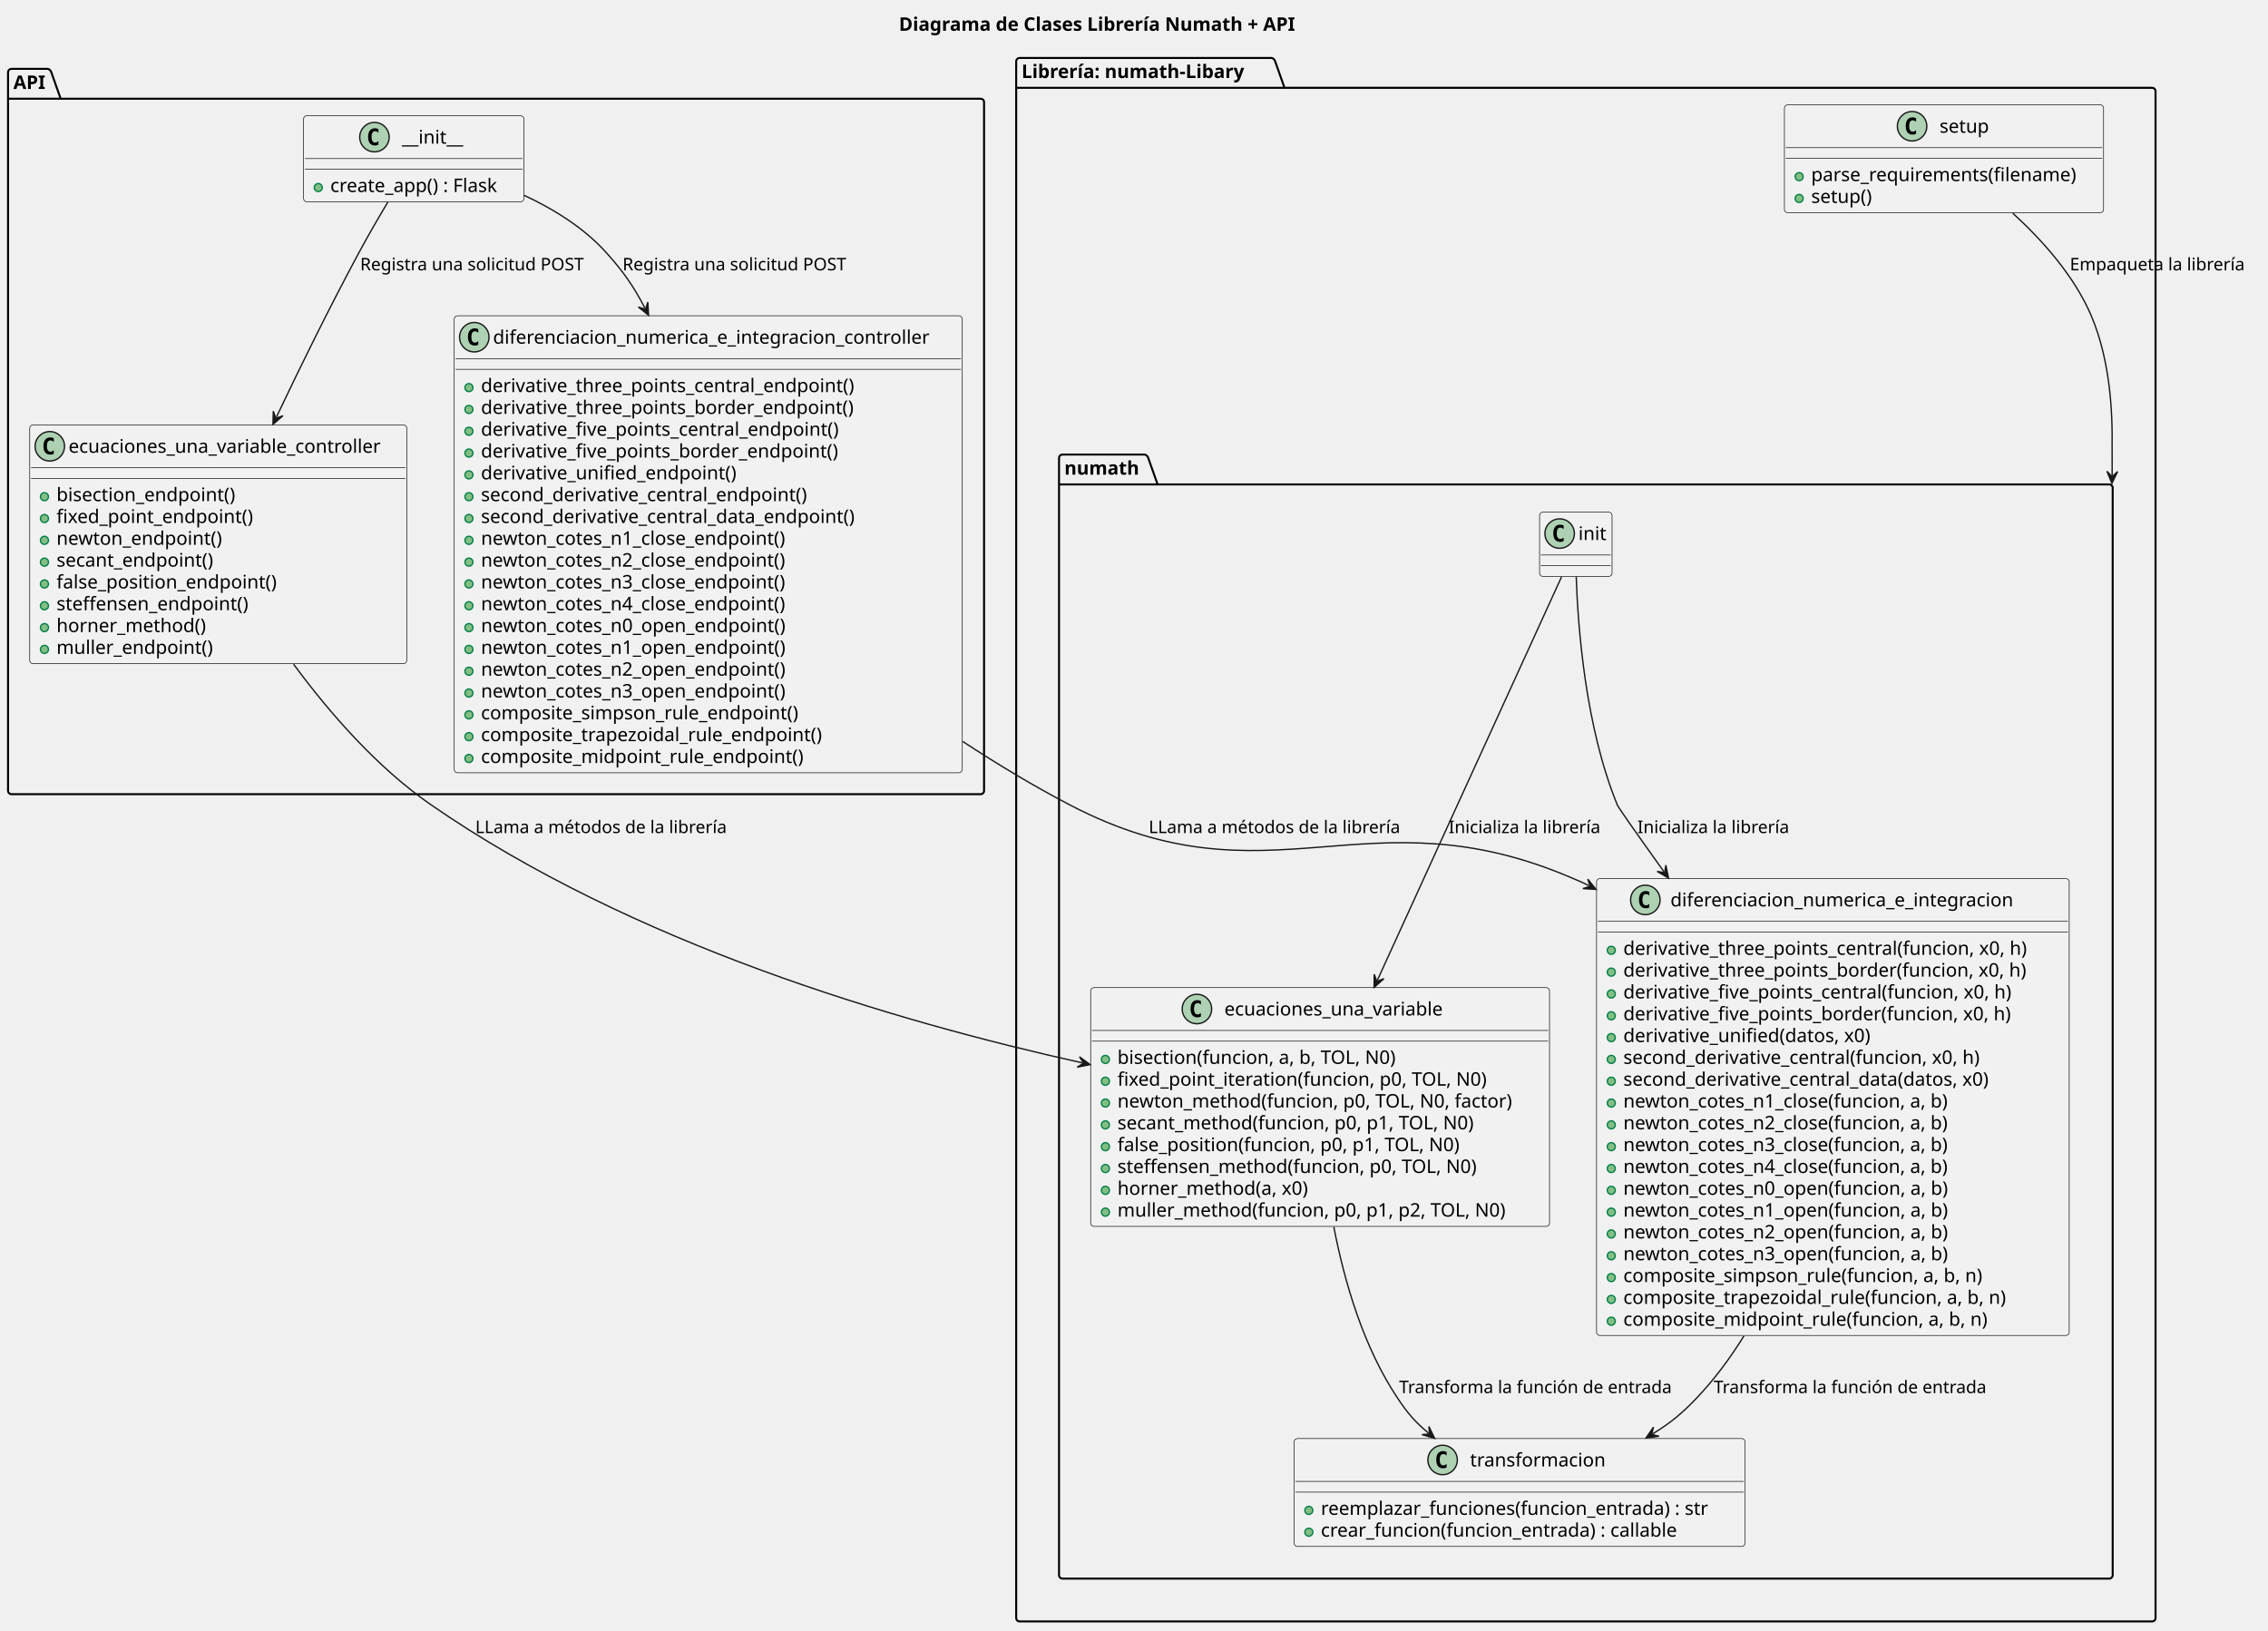
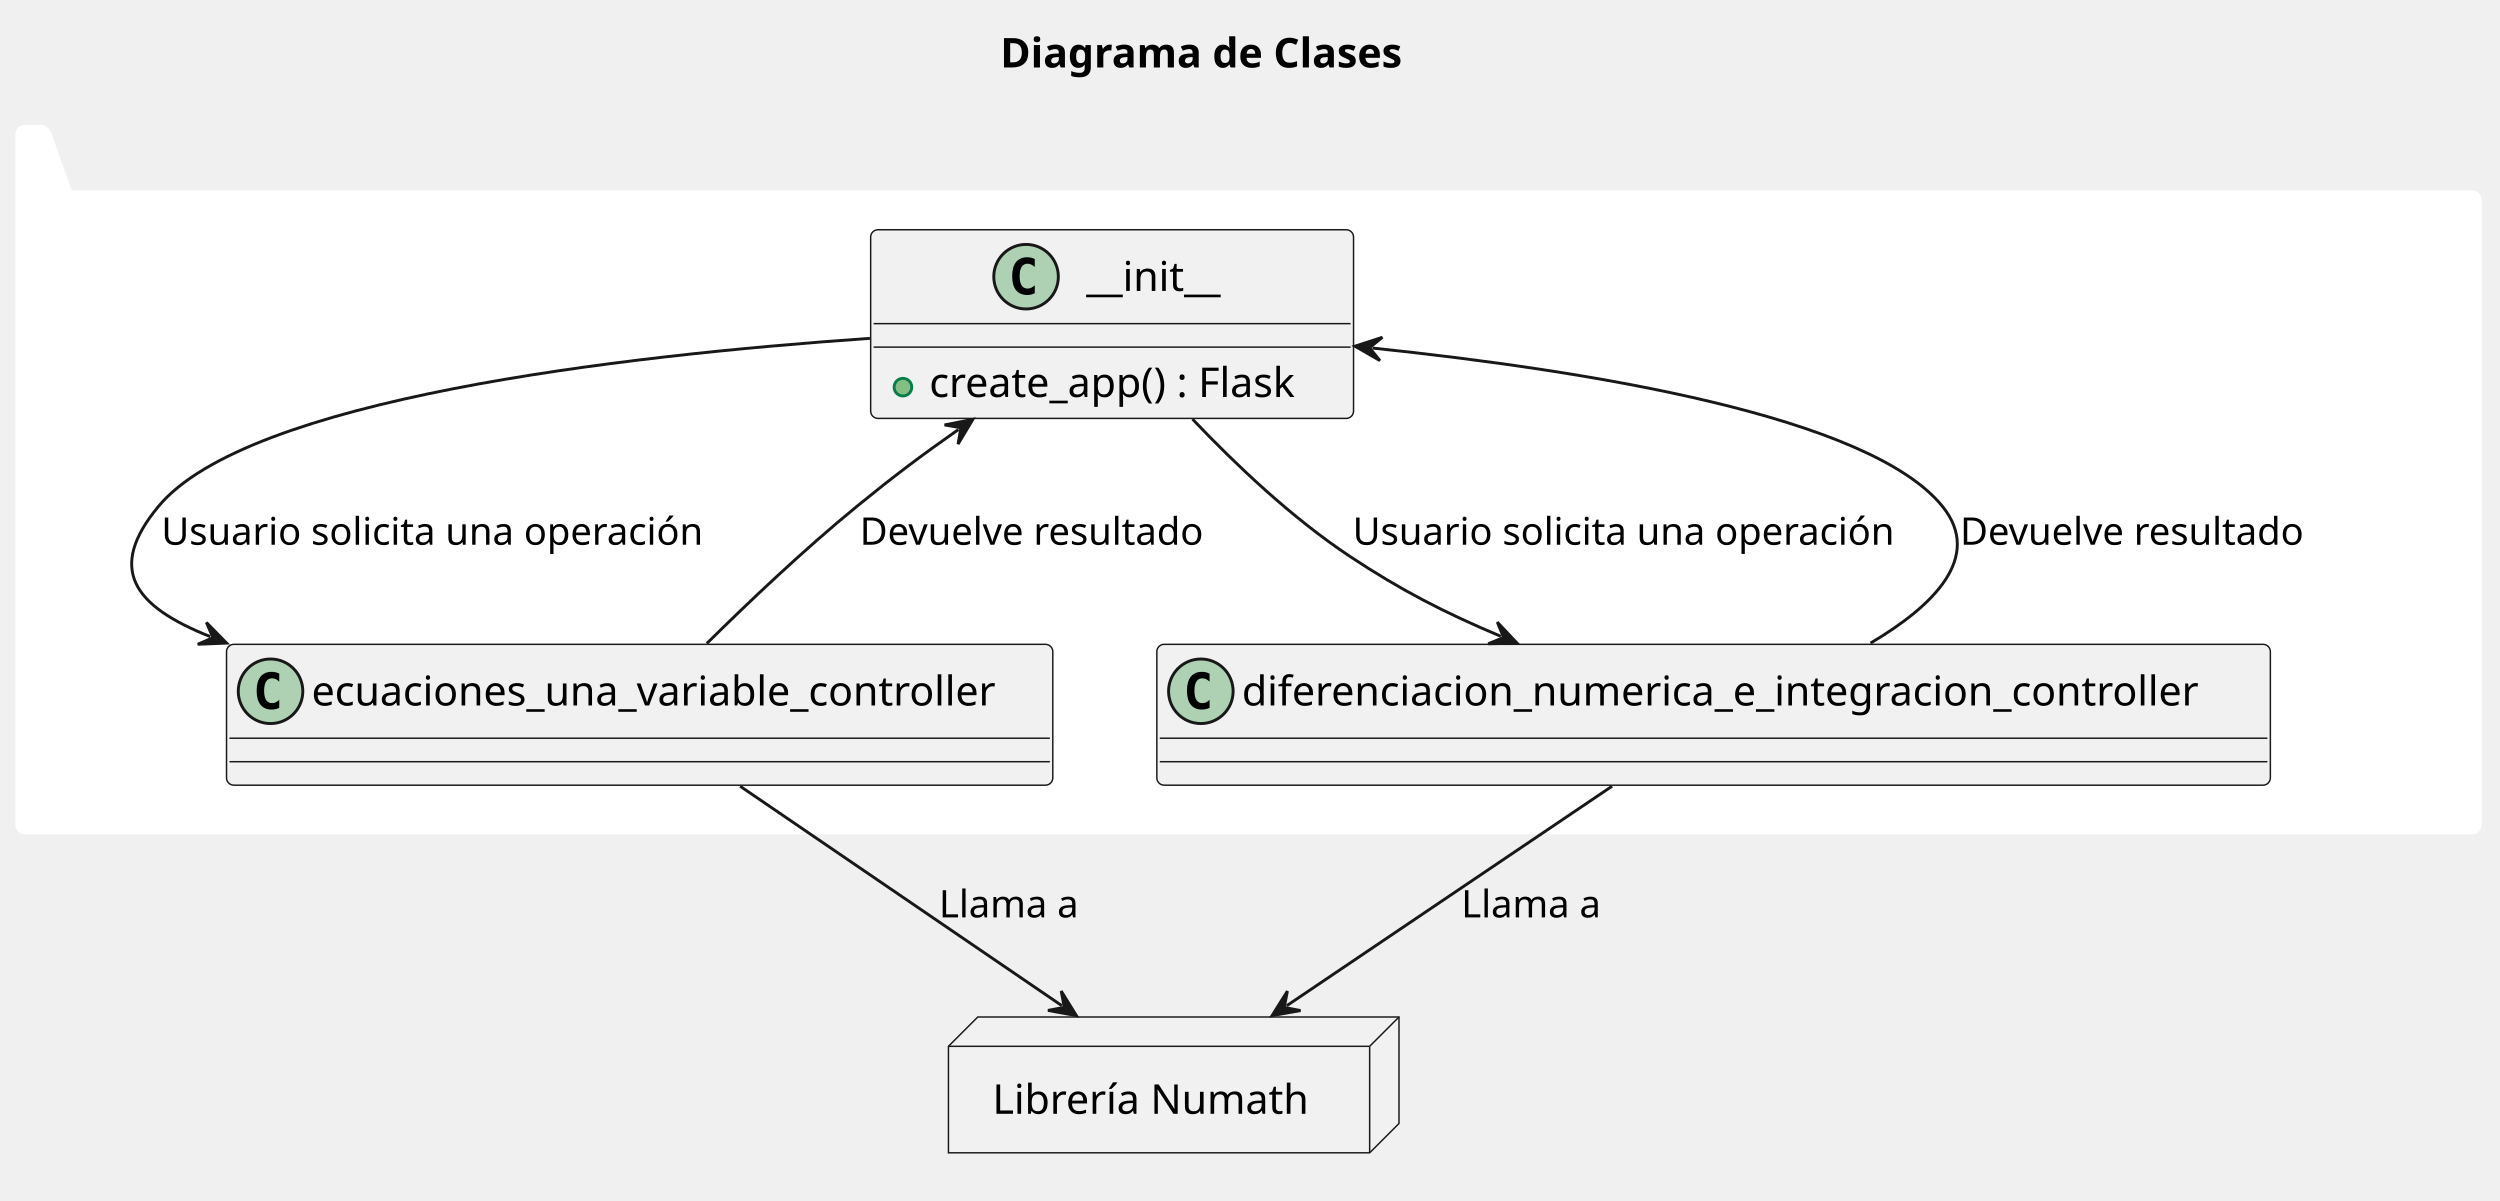
- <svg xmlns="http://www.w3.org/2000/svg" contentStyleType="text/css" data-diagram-type="CLASS" height="1218px" preserveAspectRatio="none" style="width:1694px;height:1218px;background:#FFFFFF;" version="1.1" viewBox="0 0 1694 1218" width="1694px" zoomAndPan="magnify">
+ <svg xmlns="http://www.w3.org/2000/svg" contentStyleType="text/css" data-diagram-type="CLASS" height="409px" preserveAspectRatio="none" style="width:852px;height:409px;background:#FFFFFF;" version="1.1" viewBox="0 0 852 409" width="852px" zoomAndPan="magnify">
  <defs />
  <g>
    <g class="title" data-source-line="1">
-       <text fill="#000000" font-family="sans-serif" font-size="14" font-weight="bold" lengthAdjust="spacing" textLength="337.422" x="671.405" y="22.995">Diagrama de Clases Librería Numath + API</text>
+       <text fill="#000000" font-family="sans-serif" font-size="14" font-weight="bold" lengthAdjust="spacing" textLength="156.222" x="340.889" y="22.995">Diagrama de Clases</text>
    </g>
-     <g class="cluster" data-entity="API" data-source-line="5" data-uid="ent0002" id="cluster_API">
-       <path d="M8.5,51.437 L35.805,51.437 A3.75,3.75 0 0 1 38.305,53.937 L45.305,73.734 L732.5,73.734 A2.5,2.5 0 0 1 735,76.234 L735,590.727 A2.5,2.5 0 0 1 732.5,593.227 L8.5,593.227 A2.5,2.5 0 0 1 6,590.727 L6,53.937 A2.5,2.5 0 0 1 8.5,51.437" fill="none" style="stroke:#000000;stroke-width:1.5;" />
-       <line style="stroke:#000000;stroke-width:1.5;" x1="6" x2="45.305" y1="73.734" y2="73.734" />
-       <text fill="#000000" font-family="sans-serif" font-size="14" font-weight="bold" lengthAdjust="spacing" textLength="26.305" x="10" y="66.432">API</text>
+     <g class="cluster" data-entity=" " data-source-line="6" data-uid="ent0002" id="cluster_ ">
+       <path d="M8.5,43.297 L14.374,43.297 A3.75,3.75 0 0 1 16.874,45.797 L23.874,65.594 L842.5,65.594 A2.5,2.5 0 0 1 845,68.094 L845,281.087 A2.5,2.5 0 0 1 842.5,283.587 L8.5,283.587 A2.5,2.5 0 0 1 6,281.087 L6,45.797 A2.5,2.5 0 0 1 8.5,43.297" fill="#FFFFFF" style="stroke:#FFFFFF;stroke-width:1.5;" />
+       <line style="stroke:#FFFFFF;stroke-width:1.5;" x1="6" x2="23.874" y1="65.594" y2="65.594" />
+       <text fill="#000000" font-family="sans-serif" font-size="14" font-weight="bold" lengthAdjust="spacing" textLength="4.874" x="10" y="58.292"> </text>
    </g>
-     <g class="cluster" data-entity="Librería: numath-Libary" data-source-line="47" data-uid="ent0006" id="cluster_Librería: numath-Libary">
-       <path d="M761.5,43.297 L949.921,43.297 A3.75,3.75 0 0 1 952.421,45.797 L959.421,65.594 L1607.5,65.594 A2.5,2.5 0 0 1 1610,68.094 L1610,1208.667 A2.5,2.5 0 0 1 1607.5,1211.167 L761.5,1211.167 A2.5,2.5 0 0 1 759,1208.667 L759,45.797 A2.5,2.5 0 0 1 761.5,43.297" fill="none" style="stroke:#000000;stroke-width:1.5;" />
-       <line style="stroke:#000000;stroke-width:1.5;" x1="759" x2="959.421" y1="65.594" y2="65.594" />
-       <text fill="#000000" font-family="sans-serif" font-size="14" font-weight="bold" lengthAdjust="spacing" textLength="187.421" x="763" y="58.292">Librería: numath-Libary</text>
-     </g>
-     <g class="cluster" data-entity="numath" data-source-line="48" data-uid="ent0007" id="cluster_numath">
-       <path d="M793.5,339.557 L855.128,339.557 A3.75,3.75 0 0 1 857.628,342.057 L864.628,361.854 L1575.5,361.854 A2.5,2.5 0 0 1 1578,364.354 L1578,1176.667 A2.5,2.5 0 0 1 1575.5,1179.167 L793.5,1179.167 A2.5,2.5 0 0 1 791,1176.667 L791,342.057 A2.5,2.5 0 0 1 793.5,339.557" fill="none" style="stroke:#000000;stroke-width:1.5;" />
-       <line style="stroke:#000000;stroke-width:1.5;" x1="791" x2="864.628" y1="361.854" y2="361.854" />
-       <text fill="#000000" font-family="sans-serif" font-size="14" font-weight="bold" lengthAdjust="spacing" textLength="60.628" x="795" y="354.552">numath</text>
-     </g>
-     <g class="entity" data-entity="__init__" data-source-line="6" data-uid="ent0003" id="entity___init__">
-       <rect fill="#F1F1F1" height="64.297" rx="2.5" ry="2.5" style="stroke:#181818;stroke-width:0.5;" width="164.565" x="226.72" y="86.437" />
-       <ellipse cx="279.681" cy="102.437" fill="#ADD1B2" rx="11" ry="11" style="stroke:#181818;stroke-width:1;" />
-       <path d="M282.65,108.078 Q282.072,108.374 281.431,108.515 Q280.791,108.671 280.088,108.671 Q277.588,108.671 276.26,107.031 Q274.947,105.374 274.947,102.249 Q274.947,99.124 276.26,97.468 Q277.588,95.812 280.088,95.812 Q280.791,95.812 281.431,95.968 Q282.088,96.124 282.65,96.421 L282.65,99.14 Q282.025,98.562 281.431,98.296 Q280.838,98.015 280.213,98.015 Q278.869,98.015 278.181,99.093 Q277.494,100.156 277.494,102.249 Q277.494,104.343 278.181,105.421 Q278.869,106.484 280.213,106.484 Q280.838,106.484 281.431,106.218 Q282.025,105.937 282.65,105.359 L282.65,108.078 Z " fill="#000000" />
-       <text fill="#000000" font-family="sans-serif" font-size="14" lengthAdjust="spacing" textLength="50.142" x="300.181" y="107.284">__init__</text>
-       <line style="stroke:#181818;stroke-width:0.5;" x1="227.72" x2="390.284" y1="118.437" y2="118.437" />
-       <line style="stroke:#181818;stroke-width:0.5;" x1="227.72" x2="390.284" y1="126.437" y2="126.437" />
-       <ellipse cx="237.72" cy="140.085" fill="#84BE84" rx="3" ry="3" style="stroke:#038048;stroke-width:1;" />
-       <text fill="#000000" font-family="sans-serif" font-size="14" lengthAdjust="spacing" textLength="138.565" x="246.72" y="143.432">create_app() : Flask</text>
+     <g class="entity" data-entity="__init__" data-source-line="7" data-uid="ent0003" id="entity___init__">
+       <rect fill="#F1F1F1" height="64.297" rx="2.5" ry="2.5" style="stroke:#181818;stroke-width:0.5;" width="164.565" x="296.72" y="78.297" />
+       <ellipse cx="349.681" cy="94.297" fill="#ADD1B2" rx="11" ry="11" style="stroke:#181818;stroke-width:1;" />
+       <path d="M352.65,99.938 Q352.072,100.234 351.431,100.375 Q350.791,100.531 350.088,100.531 Q347.588,100.531 346.26,98.891 Q344.947,97.234 344.947,94.109 Q344.947,90.984 346.26,89.328 Q347.588,87.672 350.088,87.672 Q350.791,87.672 351.431,87.828 Q352.088,87.984 352.65,88.281 L352.65,91 Q352.025,90.422 351.431,90.156 Q350.838,89.875 350.213,89.875 Q348.869,89.875 348.181,90.953 Q347.494,92.016 347.494,94.109 Q347.494,96.203 348.181,97.281 Q348.869,98.344 350.213,98.344 Q350.838,98.344 351.431,98.078 Q352.025,97.797 352.65,97.219 L352.65,99.938 Z " fill="#000000" />
+       <text fill="#000000" font-family="sans-serif" font-size="14" lengthAdjust="spacing" textLength="50.142" x="370.181" y="99.144">__init__</text>
+       <line style="stroke:#181818;stroke-width:0.5;" x1="297.72" x2="460.284" y1="110.297" y2="110.297" />
+       <line style="stroke:#181818;stroke-width:0.5;" x1="297.72" x2="460.284" y1="118.297" y2="118.297" />
+       <ellipse cx="307.72" cy="131.945" fill="#84BE84" rx="3" ry="3" style="stroke:#038048;stroke-width:1;" />
+       <text fill="#000000" font-family="sans-serif" font-size="14" lengthAdjust="spacing" textLength="138.565" x="316.72" y="135.292">create_app() : Flask</text>
    </g>
    <g class="entity" data-entity="ecuaciones_una_variable_controller" data-source-line="11" data-uid="ent0004" id="entity_ecuaciones_una_variable_controller">
-       <rect fill="#F1F1F1" height="178.375" rx="2.5" ry="2.5" style="stroke:#181818;stroke-width:0.5;" width="281.594" x="22.2" y="317.367" />
-       <ellipse cx="37.2" cy="333.367" fill="#ADD1B2" rx="11" ry="11" style="stroke:#181818;stroke-width:1;" />
-       <path d="M40.169,339.007 Q39.591,339.304 38.95,339.445 Q38.309,339.601 37.606,339.601 Q35.106,339.601 33.778,337.961 Q32.466,336.304 32.466,333.179 Q32.466,330.054 33.778,328.398 Q35.106,326.742 37.606,326.742 Q38.309,326.742 38.95,326.898 Q39.606,327.054 40.169,327.351 L40.169,330.07 Q39.544,329.492 38.95,329.226 Q38.356,328.945 37.731,328.945 Q36.388,328.945 35.7,330.023 Q35.013,331.086 35.013,333.179 Q35.013,335.273 35.7,336.351 Q36.388,337.414 37.731,337.414 Q38.356,337.414 38.95,337.148 Q39.544,336.867 40.169,336.289 L40.169,339.007 Z " fill="#000000" />
-       <text fill="#000000" font-family="sans-serif" font-size="14" lengthAdjust="spacing" textLength="249.594" x="51.2" y="338.214">ecuaciones_una_variable_controller</text>
-       <line style="stroke:#181818;stroke-width:0.5;" x1="23.2" x2="302.794" y1="349.367" y2="349.367" />
-       <line style="stroke:#181818;stroke-width:0.5;" x1="23.2" x2="302.794" y1="357.367" y2="357.367" />
-       <ellipse cx="33.2" cy="371.015" fill="#84BE84" rx="3" ry="3" style="stroke:#038048;stroke-width:1;" />
-       <text fill="#000000" font-family="sans-serif" font-size="14" lengthAdjust="spacing" textLength="143.199" x="42.2" y="374.362">bisection_endpoint()</text>
-       <ellipse cx="33.2" cy="387.312" fill="#84BE84" rx="3" ry="3" style="stroke:#038048;stroke-width:1;" />
-       <text fill="#000000" font-family="sans-serif" font-size="14" lengthAdjust="spacing" textLength="157.309" x="42.2" y="390.659">fixed_point_endpoint()</text>
-       <ellipse cx="33.2" cy="403.609" fill="#84BE84" rx="3" ry="3" style="stroke:#038048;stroke-width:1;" />
-       <text fill="#000000" font-family="sans-serif" font-size="14" lengthAdjust="spacing" textLength="131.865" x="42.2" y="406.956">newton_endpoint()</text>
-       <ellipse cx="33.2" cy="419.906" fill="#84BE84" rx="3" ry="3" style="stroke:#038048;stroke-width:1;" />
-       <text fill="#000000" font-family="sans-serif" font-size="14" lengthAdjust="spacing" textLength="126.547" x="42.2" y="423.253">secant_endpoint()</text>
-       <ellipse cx="33.2" cy="436.203" fill="#84BE84" rx="3" ry="3" style="stroke:#038048;stroke-width:1;" />
-       <text fill="#000000" font-family="sans-serif" font-size="14" lengthAdjust="spacing" textLength="175.759" x="42.2" y="439.55">false_position_endpoint()</text>
-       <ellipse cx="33.2" cy="452.5" fill="#84BE84" rx="3" ry="3" style="stroke:#038048;stroke-width:1;" />
-       <text fill="#000000" font-family="sans-serif" font-size="14" lengthAdjust="spacing" textLength="153.522" x="42.2" y="455.846">steffensen_endpoint()</text>
-       <ellipse cx="33.2" cy="468.797" fill="#84BE84" rx="3" ry="3" style="stroke:#038048;stroke-width:1;" />
-       <text fill="#000000" font-family="sans-serif" font-size="14" lengthAdjust="spacing" textLength="118.426" x="42.2" y="472.143">horner_method()</text>
-       <ellipse cx="33.2" cy="485.093" fill="#84BE84" rx="3" ry="3" style="stroke:#038048;stroke-width:1;" />
-       <text fill="#000000" font-family="sans-serif" font-size="14" lengthAdjust="spacing" textLength="124.66" x="42.2" y="488.44">muller_endpoint()</text>
+       <rect fill="#F1F1F1" height="48" rx="2.5" ry="2.5" style="stroke:#181818;stroke-width:0.5;" width="281.594" x="77.2" y="219.587" />
+       <ellipse cx="92.2" cy="235.587" fill="#ADD1B2" rx="11" ry="11" style="stroke:#181818;stroke-width:1;" />
+       <path d="M95.169,241.227 Q94.591,241.524 93.95,241.665 Q93.309,241.821 92.606,241.821 Q90.106,241.821 88.778,240.181 Q87.466,238.524 87.466,235.399 Q87.466,232.274 88.778,230.618 Q90.106,228.962 92.606,228.962 Q93.309,228.962 93.95,229.118 Q94.606,229.274 95.169,229.571 L95.169,232.29 Q94.544,231.712 93.95,231.446 Q93.356,231.165 92.731,231.165 Q91.388,231.165 90.7,232.243 Q90.013,233.306 90.013,235.399 Q90.013,237.493 90.7,238.571 Q91.388,239.634 92.731,239.634 Q93.356,239.634 93.95,239.368 Q94.544,239.087 95.169,238.509 L95.169,241.227 Z " fill="#000000" />
+       <text fill="#000000" font-family="sans-serif" font-size="14" lengthAdjust="spacing" textLength="249.594" x="106.2" y="240.434">ecuaciones_una_variable_controller</text>
+       <line style="stroke:#181818;stroke-width:0.5;" x1="78.2" x2="357.794" y1="251.587" y2="251.587" />
+       <line style="stroke:#181818;stroke-width:0.5;" x1="78.2" x2="357.794" y1="259.587" y2="259.587" />
    </g>
-     <g class="entity" data-entity="diferenciacion_numerica_e_integracion_controller" data-source-line="23" data-uid="ent0005" id="entity_diferenciacion_numerica_e_integracion_controller">
-       <rect fill="#F1F1F1" height="341.344" rx="2.5" ry="2.5" style="stroke:#181818;stroke-width:0.5;" width="379.491" x="339.25" y="235.887" />
-       <ellipse cx="354.25" cy="251.887" fill="#ADD1B2" rx="11" ry="11" style="stroke:#181818;stroke-width:1;" />
-       <path d="M357.219,257.527 Q356.641,257.824 356,257.965 Q355.359,258.121 354.656,258.121 Q352.156,258.121 350.828,256.481 Q349.516,254.824 349.516,251.699 Q349.516,248.574 350.828,246.918 Q352.156,245.262 354.656,245.262 Q355.359,245.262 356,245.418 Q356.656,245.574 357.219,245.871 L357.219,248.59 Q356.594,248.012 356,247.746 Q355.406,247.465 354.781,247.465 Q353.438,247.465 352.75,248.543 Q352.062,249.606 352.062,251.699 Q352.062,253.793 352.75,254.871 Q353.438,255.934 354.781,255.934 Q355.406,255.934 356,255.668 Q356.594,255.387 357.219,254.809 L357.219,257.527 Z " fill="#000000" />
-       <text fill="#000000" font-family="sans-serif" font-size="14" lengthAdjust="spacing" textLength="347.491" x="368.25" y="256.734">diferenciacion_numerica_e_integracion_controller</text>
-       <line style="stroke:#181818;stroke-width:0.5;" x1="340.25" x2="717.741" y1="267.887" y2="267.887" />
-       <line style="stroke:#181818;stroke-width:0.5;" x1="340.25" x2="717.741" y1="275.887" y2="275.887" />
-       <ellipse cx="350.25" cy="289.535" fill="#84BE84" rx="3" ry="3" style="stroke:#038048;stroke-width:1;" />
-       <text fill="#000000" font-family="sans-serif" font-size="14" lengthAdjust="spacing" textLength="300.528" x="359.25" y="292.882">derivative_three_points_central_endpoint()</text>
-       <ellipse cx="350.25" cy="305.832" fill="#84BE84" rx="3" ry="3" style="stroke:#038048;stroke-width:1;" />
-       <text fill="#000000" font-family="sans-serif" font-size="14" lengthAdjust="spacing" textLength="298.095" x="359.25" y="309.179">derivative_three_points_border_endpoint()</text>
-       <ellipse cx="350.25" cy="322.129" fill="#84BE84" rx="3" ry="3" style="stroke:#038048;stroke-width:1;" />
-       <text fill="#000000" font-family="sans-serif" font-size="14" lengthAdjust="spacing" textLength="288.9" x="359.25" y="325.476">derivative_five_points_central_endpoint()</text>
-       <ellipse cx="350.25" cy="338.426" fill="#84BE84" rx="3" ry="3" style="stroke:#038048;stroke-width:1;" />
-       <text fill="#000000" font-family="sans-serif" font-size="14" lengthAdjust="spacing" textLength="286.467" x="359.25" y="341.773">derivative_five_points_border_endpoint()</text>
-       <ellipse cx="350.25" cy="354.723" fill="#84BE84" rx="3" ry="3" style="stroke:#038048;stroke-width:1;" />
-       <text fill="#000000" font-family="sans-serif" font-size="14" lengthAdjust="spacing" textLength="205.242" x="359.25" y="358.07">derivative_unified_endpoint()</text>
-       <ellipse cx="350.25" cy="371.02" fill="#84BE84" rx="3" ry="3" style="stroke:#038048;stroke-width:1;" />
-       <text fill="#000000" font-family="sans-serif" font-size="14" lengthAdjust="spacing" textLength="263.115" x="359.25" y="374.366">second_derivative_central_endpoint()</text>
-       <ellipse cx="350.25" cy="387.317" fill="#84BE84" rx="3" ry="3" style="stroke:#038048;stroke-width:1;" />
-       <text fill="#000000" font-family="sans-serif" font-size="14" lengthAdjust="spacing" textLength="301.649" x="359.25" y="390.663">second_derivative_central_data_endpoint()</text>
-       <ellipse cx="350.25" cy="403.613" fill="#84BE84" rx="3" ry="3" style="stroke:#038048;stroke-width:1;" />
-       <text fill="#000000" font-family="sans-serif" font-size="14" lengthAdjust="spacing" textLength="244.364" x="359.25" y="406.96">newton_cotes_n1_close_endpoint()</text>
-       <ellipse cx="350.25" cy="419.91" fill="#84BE84" rx="3" ry="3" style="stroke:#038048;stroke-width:1;" />
-       <text fill="#000000" font-family="sans-serif" font-size="14" lengthAdjust="spacing" textLength="244.364" x="359.25" y="423.257">newton_cotes_n2_close_endpoint()</text>
-       <ellipse cx="350.25" cy="436.207" fill="#84BE84" rx="3" ry="3" style="stroke:#038048;stroke-width:1;" />
-       <text fill="#000000" font-family="sans-serif" font-size="14" lengthAdjust="spacing" textLength="244.364" x="359.25" y="439.554">newton_cotes_n3_close_endpoint()</text>
-       <ellipse cx="350.25" cy="452.504" fill="#84BE84" rx="3" ry="3" style="stroke:#038048;stroke-width:1;" />
-       <text fill="#000000" font-family="sans-serif" font-size="14" lengthAdjust="spacing" textLength="244.364" x="359.25" y="455.851">newton_cotes_n4_close_endpoint()</text>
-       <ellipse cx="350.25" cy="468.801" fill="#84BE84" rx="3" ry="3" style="stroke:#038048;stroke-width:1;" />
-       <text fill="#000000" font-family="sans-serif" font-size="14" lengthAdjust="spacing" textLength="243.243" x="359.25" y="472.148">newton_cotes_n0_open_endpoint()</text>
-       <ellipse cx="350.25" cy="485.098" fill="#84BE84" rx="3" ry="3" style="stroke:#038048;stroke-width:1;" />
-       <text fill="#000000" font-family="sans-serif" font-size="14" lengthAdjust="spacing" textLength="243.243" x="359.25" y="488.445">newton_cotes_n1_open_endpoint()</text>
-       <ellipse cx="350.25" cy="501.395" fill="#84BE84" rx="3" ry="3" style="stroke:#038048;stroke-width:1;" />
-       <text fill="#000000" font-family="sans-serif" font-size="14" lengthAdjust="spacing" textLength="243.243" x="359.25" y="504.741">newton_cotes_n2_open_endpoint()</text>
-       <ellipse cx="350.25" cy="517.692" fill="#84BE84" rx="3" ry="3" style="stroke:#038048;stroke-width:1;" />
-       <text fill="#000000" font-family="sans-serif" font-size="14" lengthAdjust="spacing" textLength="243.243" x="359.25" y="521.038">newton_cotes_n3_open_endpoint()</text>
-       <ellipse cx="350.25" cy="533.988" fill="#84BE84" rx="3" ry="3" style="stroke:#038048;stroke-width:1;" />
-       <text fill="#000000" font-family="sans-serif" font-size="14" lengthAdjust="spacing" textLength="252.212" x="359.25" y="537.335">composite_simpson_rule_endpoint()</text>
-       <ellipse cx="350.25" cy="550.285" fill="#84BE84" rx="3" ry="3" style="stroke:#038048;stroke-width:1;" />
-       <text fill="#000000" font-family="sans-serif" font-size="14" lengthAdjust="spacing" textLength="272.255" x="359.25" y="553.632">composite_trapezoidal_rule_endpoint()</text>
-       <ellipse cx="350.25" cy="566.582" fill="#84BE84" rx="3" ry="3" style="stroke:#038048;stroke-width:1;" />
-       <text fill="#000000" font-family="sans-serif" font-size="14" lengthAdjust="spacing" textLength="255.89" x="359.25" y="569.929">composite_midpoint_rule_endpoint()</text>
+     <g class="entity" data-entity="diferenciacion_numerica_e_integracion_controller" data-source-line="14" data-uid="ent0005" id="entity_diferenciacion_numerica_e_integracion_controller">
+       <rect fill="#F1F1F1" height="48" rx="2.5" ry="2.5" style="stroke:#181818;stroke-width:0.5;" width="379.491" x="394.25" y="219.587" />
+       <ellipse cx="409.25" cy="235.587" fill="#ADD1B2" rx="11" ry="11" style="stroke:#181818;stroke-width:1;" />
+       <path d="M412.219,241.227 Q411.641,241.524 411,241.665 Q410.359,241.821 409.656,241.821 Q407.156,241.821 405.828,240.181 Q404.516,238.524 404.516,235.399 Q404.516,232.274 405.828,230.618 Q407.156,228.962 409.656,228.962 Q410.359,228.962 411,229.118 Q411.656,229.274 412.219,229.571 L412.219,232.29 Q411.594,231.712 411,231.446 Q410.406,231.165 409.781,231.165 Q408.438,231.165 407.75,232.243 Q407.062,233.306 407.062,235.399 Q407.062,237.493 407.75,238.571 Q408.438,239.634 409.781,239.634 Q410.406,239.634 411,239.368 Q411.594,239.087 412.219,238.509 L412.219,241.227 Z " fill="#000000" />
+       <text fill="#000000" font-family="sans-serif" font-size="14" lengthAdjust="spacing" textLength="347.491" x="423.25" y="240.434">diferenciacion_numerica_e_integracion_controller</text>
+       <line style="stroke:#181818;stroke-width:0.5;" x1="395.25" x2="772.741" y1="251.587" y2="251.587" />
+       <line style="stroke:#181818;stroke-width:0.5;" x1="395.25" x2="772.741" y1="259.587" y2="259.587" />
    </g>
-     <g class="entity" data-entity="setup" data-source-line="97" data-uid="ent0012" id="entity_setup">
-       <rect fill="#F1F1F1" height="80.594" rx="2.5" ry="2.5" style="stroke:#181818;stroke-width:0.5;" width="238.372" x="1332.81" y="78.297" />
-       <ellipse cx="1428.168" cy="94.297" fill="#ADD1B2" rx="11" ry="11" style="stroke:#181818;stroke-width:1;" />
-       <path d="M1431.137,99.938 Q1430.559,100.234 1429.918,100.375 Q1429.277,100.531 1428.574,100.531 Q1426.074,100.531 1424.746,98.891 Q1423.434,97.234 1423.434,94.109 Q1423.434,90.984 1424.746,89.328 Q1426.074,87.672 1428.574,87.672 Q1429.277,87.672 1429.918,87.828 Q1430.574,87.984 1431.137,88.281 L1431.137,91 Q1430.512,90.422 1429.918,90.156 Q1429.324,89.875 1428.699,89.875 Q1427.355,89.875 1426.668,90.953 Q1425.98,92.016 1425.98,94.109 Q1425.98,96.203 1426.668,97.281 Q1427.355,98.344 1428.699,98.344 Q1429.324,98.344 1429.918,98.078 Q1430.512,97.797 1431.137,97.219 L1431.137,99.938 Z " fill="#000000" />
-       <text fill="#000000" font-family="sans-serif" font-size="14" lengthAdjust="spacing" textLength="39.156" x="1448.668" y="99.144">setup</text>
-       <line style="stroke:#181818;stroke-width:0.5;" x1="1333.81" x2="1570.182" y1="110.297" y2="110.297" />
-       <line style="stroke:#181818;stroke-width:0.5;" x1="1333.81" x2="1570.182" y1="118.297" y2="118.297" />
-       <ellipse cx="1343.81" cy="131.945" fill="#84BE84" rx="3" ry="3" style="stroke:#038048;stroke-width:1;" />
-       <text fill="#000000" font-family="sans-serif" font-size="14" lengthAdjust="spacing" textLength="212.372" x="1352.81" y="135.292">parse_requirements(filename)</text>
-       <ellipse cx="1343.81" cy="148.242" fill="#84BE84" rx="3" ry="3" style="stroke:#038048;stroke-width:1;" />
-       <text fill="#000000" font-family="sans-serif" font-size="14" lengthAdjust="spacing" textLength="50.08" x="1352.81" y="151.589">setup()</text>
+     <g class="entity" data-entity="PyLibrary" data-source-line="18" data-uid="ent0006" id="entity_PyLibrary">
+       <polygon fill="#F1F1F1" points="323.23,356.587,333.23,346.587,476.775,346.587,476.775,382.884,466.775,392.884,323.23,392.884,323.23,356.587" style="stroke:#181818;stroke-width:0.5;" />
+       <line style="stroke:#181818;stroke-width:0.5;" x1="466.775" x2="476.775" y1="356.587" y2="346.587" />
+       <line style="stroke:#181818;stroke-width:0.5;" x1="323.23" x2="466.775" y1="356.587" y2="356.587" />
+       <line style="stroke:#181818;stroke-width:0.5;" x1="466.775" x2="466.775" y1="356.587" y2="392.884" />
+       <text fill="#000000" font-family="sans-serif" font-size="14" lengthAdjust="spacing" textLength="113.545" x="338.23" y="379.582">Librería Numath</text>
    </g>
-     <g class="entity" data-entity="init" data-source-line="51" data-uid="ent0008" id="entity_init">
-       <rect fill="#F1F1F1" height="48" rx="2.5" ry="2.5" style="stroke:#181818;stroke-width:0.5;" width="54.142" x="1149.93" y="382.557" />
-       <ellipse cx="1164.93" cy="398.557" fill="#ADD1B2" rx="11" ry="11" style="stroke:#181818;stroke-width:1;" />
-       <path d="M1167.899,404.197 Q1167.321,404.494 1166.68,404.635 Q1166.039,404.791 1165.336,404.791 Q1162.836,404.791 1161.508,403.151 Q1160.196,401.494 1160.196,398.369 Q1160.196,395.244 1161.508,393.588 Q1162.836,391.932 1165.336,391.932 Q1166.039,391.932 1166.68,392.088 Q1167.336,392.244 1167.899,392.541 L1167.899,395.26 Q1167.274,394.682 1166.68,394.416 Q1166.086,394.135 1165.461,394.135 Q1164.118,394.135 1163.43,395.213 Q1162.743,396.276 1162.743,398.369 Q1162.743,400.463 1163.43,401.541 Q1164.118,402.604 1165.461,402.604 Q1166.086,402.604 1166.68,402.338 Q1167.274,402.057 1167.899,401.479 L1167.899,404.197 Z " fill="#000000" />
-       <text fill="#000000" font-family="sans-serif" font-size="14" lengthAdjust="spacing" textLength="22.142" x="1178.93" y="403.404">init</text>
-       <line style="stroke:#181818;stroke-width:0.5;" x1="1150.93" x2="1203.072" y1="414.557" y2="414.557" />
-       <line style="stroke:#181818;stroke-width:0.5;" x1="1150.93" x2="1203.072" y1="422.557" y2="422.557" />
+     <g class="link" data-entity-1="__init__" data-entity-2="ecuaciones_una_variable_controller" data-source-line="21" data-uid="lnk7" id="link___init___ecuaciones_una_variable_controller">
+       <path codeLine="21" d="M296.46,115.307 C210.51,121.267 84.24,136.127 54,172.587 C36.41,193.797 45.292,206.506 71.652,216.956" fill="none" id="__init__-to-ecuaciones_una_variable_controller" style="stroke:#181818;stroke-width:1;" />
+       <polygon fill="#181818" points="77.23,219.167,70.338,212.132,72.582,217.324,67.389,219.569,77.23,219.167" style="stroke:#181818;stroke-width:1;" />
+       <text fill="#000000" font-family="sans-serif" font-size="13" lengthAdjust="spacing" textLength="196.485" x="55" y="185.654">Usuario solicita una operación</text>
    </g>
-     <g class="entity" data-entity="ecuaciones_una_variable" data-source-line="55" data-uid="ent0009" id="entity_ecuaciones_una_variable">
-       <rect fill="#F1F1F1" height="178.375" rx="2.5" ry="2.5" style="stroke:#181818;stroke-width:0.5;" width="342.716" x="814.64" y="737.717" />
-       <ellipse cx="893.998" cy="753.717" fill="#ADD1B2" rx="11" ry="11" style="stroke:#181818;stroke-width:1;" />
-       <path d="M896.967,759.357 Q896.389,759.654 895.748,759.795 Q895.108,759.951 894.405,759.951 Q891.905,759.951 890.577,758.311 Q889.264,756.654 889.264,753.529 Q889.264,750.404 890.577,748.748 Q891.905,747.092 894.405,747.092 Q895.108,747.092 895.748,747.248 Q896.405,747.404 896.967,747.701 L896.967,750.42 Q896.342,749.842 895.748,749.576 Q895.155,749.295 894.53,749.295 Q893.186,749.295 892.498,750.373 Q891.811,751.436 891.811,753.529 Q891.811,755.623 892.498,756.701 Q893.186,757.764 894.53,757.764 Q895.155,757.764 895.748,757.498 Q896.342,757.217 896.967,756.639 L896.967,759.357 Z " fill="#000000" />
-       <text fill="#000000" font-family="sans-serif" font-size="14" lengthAdjust="spacing" textLength="175.499" x="914.498" y="758.564">ecuaciones_una_variable</text>
-       <line style="stroke:#181818;stroke-width:0.5;" x1="815.64" x2="1156.356" y1="769.717" y2="769.717" />
-       <line style="stroke:#181818;stroke-width:0.5;" x1="815.64" x2="1156.356" y1="777.717" y2="777.717" />
-       <ellipse cx="825.64" cy="791.365" fill="#84BE84" rx="3" ry="3" style="stroke:#038048;stroke-width:1;" />
-       <text fill="#000000" font-family="sans-serif" font-size="14" lengthAdjust="spacing" textLength="225.641" x="834.64" y="794.712">bisection(funcion, a, b, TOL, N0)</text>
-       <ellipse cx="825.64" cy="807.662" fill="#84BE84" rx="3" ry="3" style="stroke:#038048;stroke-width:1;" />
-       <text fill="#000000" font-family="sans-serif" font-size="14" lengthAdjust="spacing" textLength="297.322" x="834.64" y="811.009">fixed_point_iteration(funcion, p0, TOL, N0)</text>
-       <ellipse cx="825.64" cy="823.959" fill="#84BE84" rx="3" ry="3" style="stroke:#038048;stroke-width:1;" />
-       <text fill="#000000" font-family="sans-serif" font-size="14" lengthAdjust="spacing" textLength="316.716" x="834.64" y="827.306">newton_method(funcion, p0, TOL, N0, factor)</text>
-       <ellipse cx="825.64" cy="840.256" fill="#84BE84" rx="3" ry="3" style="stroke:#038048;stroke-width:1;" />
-       <text fill="#000000" font-family="sans-serif" font-size="14" lengthAdjust="spacing" textLength="288.176" x="834.64" y="843.603">secant_method(funcion, p0, p1, TOL, N0)</text>
-       <ellipse cx="825.64" cy="856.553" fill="#84BE84" rx="3" ry="3" style="stroke:#038048;stroke-width:1;" />
-       <text fill="#000000" font-family="sans-serif" font-size="14" lengthAdjust="spacing" textLength="276.322" x="834.64" y="859.899">false_position(funcion, p0, p1, TOL, N0)</text>
-       <ellipse cx="825.64" cy="872.85" fill="#84BE84" rx="3" ry="3" style="stroke:#038048;stroke-width:1;" />
-       <text fill="#000000" font-family="sans-serif" font-size="14" lengthAdjust="spacing" textLength="288.456" x="834.64" y="876.196">steffensen_method(funcion, p0, TOL, N0)</text>
-       <ellipse cx="825.64" cy="889.147" fill="#84BE84" rx="3" ry="3" style="stroke:#038048;stroke-width:1;" />
-       <text fill="#000000" font-family="sans-serif" font-size="14" lengthAdjust="spacing" textLength="153.098" x="834.64" y="892.493">horner_method(a, x0)</text>
-       <ellipse cx="825.64" cy="905.443" fill="#84BE84" rx="3" ry="3" style="stroke:#038048;stroke-width:1;" />
-       <text fill="#000000" font-family="sans-serif" font-size="14" lengthAdjust="spacing" textLength="312.983" x="834.64" y="908.79">muller_method(funcion, p0, p1, p2, TOL, N0)</text>
+     <g class="link" data-entity-1="ecuaciones_una_variable_controller" data-entity-2="__init__" data-source-line="27" data-uid="lnk11" id="link_ecuaciones_una_variable_controller___init__">
+       <path codeLine="27" d="M240.87,219.307 C255.1,205.237 274.06,187.247 292,172.587 C304.44,162.427 313.558,155.553 326.658,146.363" fill="none" id="ecuaciones_una_variable_controller-to-__init__" style="stroke:#181818;stroke-width:1;" />
+       <polygon fill="#181818" points="331.57,142.917,321.905,144.811,327.477,145.788,326.499,151.36,331.57,142.917" style="stroke:#181818;stroke-width:1;" />
+       <text fill="#000000" font-family="sans-serif" font-size="13" lengthAdjust="spacing" textLength="126.61" x="293" y="185.654">Devuelve resultado</text>
    </g>
-     <g class="entity" data-entity="diferenciacion_numerica_e_integracion" data-source-line="67" data-uid="ent0010" id="entity_diferenciacion_numerica_e_integracion">
-       <rect fill="#F1F1F1" height="341.344" rx="2.5" ry="2.5" style="stroke:#181818;stroke-width:0.5;" width="353.018" x="1192.49" y="656.227" />
-       <ellipse cx="1228.919" cy="672.227" fill="#ADD1B2" rx="11" ry="11" style="stroke:#181818;stroke-width:1;" />
-       <path d="M1231.888,677.867 Q1231.31,678.164 1230.669,678.305 Q1230.029,678.461 1229.326,678.461 Q1226.826,678.461 1225.498,676.821 Q1224.185,675.164 1224.185,672.039 Q1224.185,668.914 1225.498,667.258 Q1226.826,665.602 1229.326,665.602 Q1230.029,665.602 1230.669,665.758 Q1231.326,665.914 1231.888,666.211 L1231.888,668.93 Q1231.263,668.352 1230.669,668.086 Q1230.076,667.805 1229.451,667.805 Q1228.107,667.805 1227.419,668.883 Q1226.732,669.946 1226.732,672.039 Q1226.732,674.133 1227.419,675.211 Q1228.107,676.274 1229.451,676.274 Q1230.076,676.274 1230.669,676.008 Q1231.263,675.727 1231.888,675.149 L1231.888,677.867 Z " fill="#000000" />
-       <text fill="#000000" font-family="sans-serif" font-size="14" lengthAdjust="spacing" textLength="273.397" x="1247.682" y="677.074">diferenciacion_numerica_e_integracion</text>
-       <line style="stroke:#181818;stroke-width:0.5;" x1="1193.49" x2="1544.508" y1="688.227" y2="688.227" />
-       <line style="stroke:#181818;stroke-width:0.5;" x1="1193.49" x2="1544.508" y1="696.227" y2="696.227" />
-       <ellipse cx="1203.49" cy="709.875" fill="#84BE84" rx="3" ry="3" style="stroke:#038048;stroke-width:1;" />
-       <text fill="#000000" font-family="sans-serif" font-size="14" lengthAdjust="spacing" textLength="327.018" x="1212.49" y="713.222">derivative_three_points_central(funcion, x0, h)</text>
-       <ellipse cx="1203.49" cy="726.172" fill="#84BE84" rx="3" ry="3" style="stroke:#038048;stroke-width:1;" />
-       <text fill="#000000" font-family="sans-serif" font-size="14" lengthAdjust="spacing" textLength="324.584" x="1212.49" y="729.519">derivative_three_points_border(funcion, x0, h)</text>
-       <ellipse cx="1203.49" cy="742.469" fill="#84BE84" rx="3" ry="3" style="stroke:#038048;stroke-width:1;" />
-       <text fill="#000000" font-family="sans-serif" font-size="14" lengthAdjust="spacing" textLength="315.39" x="1212.49" y="745.816">derivative_five_points_central(funcion, x0, h)</text>
-       <ellipse cx="1203.49" cy="758.766" fill="#84BE84" rx="3" ry="3" style="stroke:#038048;stroke-width:1;" />
-       <text fill="#000000" font-family="sans-serif" font-size="14" lengthAdjust="spacing" textLength="312.956" x="1212.49" y="762.113">derivative_five_points_border(funcion, x0, h)</text>
-       <ellipse cx="1203.49" cy="775.063" fill="#84BE84" rx="3" ry="3" style="stroke:#038048;stroke-width:1;" />
-       <text fill="#000000" font-family="sans-serif" font-size="14" lengthAdjust="spacing" textLength="201.072" x="1212.49" y="778.409">derivative_unified(datos, x0)</text>
-       <ellipse cx="1203.49" cy="791.36" fill="#84BE84" rx="3" ry="3" style="stroke:#038048;stroke-width:1;" />
-       <text fill="#000000" font-family="sans-serif" font-size="14" lengthAdjust="spacing" textLength="289.604" x="1212.49" y="794.706">second_derivative_central(funcion, x0, h)</text>
-       <ellipse cx="1203.49" cy="807.657" fill="#84BE84" rx="3" ry="3" style="stroke:#038048;stroke-width:1;" />
-       <text fill="#000000" font-family="sans-serif" font-size="14" lengthAdjust="spacing" textLength="297.479" x="1212.49" y="811.003">second_derivative_central_data(datos, x0)</text>
-       <ellipse cx="1203.49" cy="823.953" fill="#84BE84" rx="3" ry="3" style="stroke:#038048;stroke-width:1;" />
-       <text fill="#000000" font-family="sans-serif" font-size="14" lengthAdjust="spacing" textLength="262.254" x="1212.49" y="827.3">newton_cotes_n1_close(funcion, a, b)</text>
-       <ellipse cx="1203.49" cy="840.25" fill="#84BE84" rx="3" ry="3" style="stroke:#038048;stroke-width:1;" />
-       <text fill="#000000" font-family="sans-serif" font-size="14" lengthAdjust="spacing" textLength="262.254" x="1212.49" y="843.597">newton_cotes_n2_close(funcion, a, b)</text>
-       <ellipse cx="1203.49" cy="856.547" fill="#84BE84" rx="3" ry="3" style="stroke:#038048;stroke-width:1;" />
-       <text fill="#000000" font-family="sans-serif" font-size="14" lengthAdjust="spacing" textLength="262.254" x="1212.49" y="859.894">newton_cotes_n3_close(funcion, a, b)</text>
-       <ellipse cx="1203.49" cy="872.844" fill="#84BE84" rx="3" ry="3" style="stroke:#038048;stroke-width:1;" />
-       <text fill="#000000" font-family="sans-serif" font-size="14" lengthAdjust="spacing" textLength="262.254" x="1212.49" y="876.191">newton_cotes_n4_close(funcion, a, b)</text>
-       <ellipse cx="1203.49" cy="889.141" fill="#84BE84" rx="3" ry="3" style="stroke:#038048;stroke-width:1;" />
-       <text fill="#000000" font-family="sans-serif" font-size="14" lengthAdjust="spacing" textLength="261.133" x="1212.49" y="892.488">newton_cotes_n0_open(funcion, a, b)</text>
-       <ellipse cx="1203.49" cy="905.438" fill="#84BE84" rx="3" ry="3" style="stroke:#038048;stroke-width:1;" />
-       <text fill="#000000" font-family="sans-serif" font-size="14" lengthAdjust="spacing" textLength="261.133" x="1212.49" y="908.784">newton_cotes_n1_open(funcion, a, b)</text>
-       <ellipse cx="1203.49" cy="921.735" fill="#84BE84" rx="3" ry="3" style="stroke:#038048;stroke-width:1;" />
-       <text fill="#000000" font-family="sans-serif" font-size="14" lengthAdjust="spacing" textLength="261.133" x="1212.49" y="925.081">newton_cotes_n2_open(funcion, a, b)</text>
-       <ellipse cx="1203.49" cy="938.032" fill="#84BE84" rx="3" ry="3" style="stroke:#038048;stroke-width:1;" />
-       <text fill="#000000" font-family="sans-serif" font-size="14" lengthAdjust="spacing" textLength="261.133" x="1212.49" y="941.378">newton_cotes_n3_open(funcion, a, b)</text>
-       <ellipse cx="1203.49" cy="954.328" fill="#84BE84" rx="3" ry="3" style="stroke:#038048;stroke-width:1;" />
-       <text fill="#000000" font-family="sans-serif" font-size="14" lengthAdjust="spacing" textLength="287.875" x="1212.49" y="957.675">composite_simpson_rule(funcion, a, b, n)</text>
-       <ellipse cx="1203.49" cy="970.625" fill="#84BE84" rx="3" ry="3" style="stroke:#038048;stroke-width:1;" />
-       <text fill="#000000" font-family="sans-serif" font-size="14" lengthAdjust="spacing" textLength="307.918" x="1212.49" y="973.972">composite_trapezoidal_rule(funcion, a, b, n)</text>
-       <ellipse cx="1203.49" cy="986.922" fill="#84BE84" rx="3" ry="3" style="stroke:#038048;stroke-width:1;" />
-       <text fill="#000000" font-family="sans-serif" font-size="14" lengthAdjust="spacing" textLength="291.553" x="1212.49" y="990.269">composite_midpoint_rule(funcion, a, b, n)</text>
+     <g class="link" data-entity-1="__init__" data-entity-2="diferenciacion_numerica_e_integracion_controller" data-source-line="22" data-uid="lnk8" id="link___init___diferenciacion_numerica_e_integracion_controller">
+       <path codeLine="22" d="M406.38,142.817 C421.12,158.347 440.3,176.517 460,189.587 C477.46,201.177 492.339,208.81 511.499,216.87" fill="none" id="__init__-to-diferenciacion_numerica_e_integracion_controller" style="stroke:#181818;stroke-width:1;" />
+       <polygon fill="#181818" points="517.03,219.197,510.285,212.02,512.421,217.258,507.183,219.394,517.03,219.197" style="stroke:#181818;stroke-width:1;" />
+       <text fill="#000000" font-family="sans-serif" font-size="13" lengthAdjust="spacing" textLength="196.485" x="461" y="185.654">Usuario solicita una operación</text>
    </g>
-     <g class="entity" data-entity="transformacion" data-source-line="90" data-uid="ent0011" id="entity_transformacion">
-       <rect fill="#F1F1F1" height="80.594" rx="2.5" ry="2.5" style="stroke:#181818;stroke-width:0.5;" width="336.823" x="966.59" y="1074.577" />
-       <ellipse cx="1077.51" cy="1090.577" fill="#ADD1B2" rx="11" ry="11" style="stroke:#181818;stroke-width:1;" />
-       <path d="M1080.479,1096.217 Q1079.9,1096.514 1079.26,1096.655 Q1078.619,1096.811 1077.916,1096.811 Q1075.416,1096.811 1074.088,1095.171 Q1072.775,1093.514 1072.775,1090.389 Q1072.775,1087.264 1074.088,1085.608 Q1075.416,1083.952 1077.916,1083.952 Q1078.619,1083.952 1079.26,1084.108 Q1079.916,1084.264 1080.479,1084.561 L1080.479,1087.28 Q1079.854,1086.702 1079.26,1086.436 Q1078.666,1086.155 1078.041,1086.155 Q1076.697,1086.155 1076.01,1087.233 Q1075.322,1088.296 1075.322,1090.389 Q1075.322,1092.483 1076.01,1093.561 Q1076.697,1094.624 1078.041,1094.624 Q1078.666,1094.624 1079.26,1094.358 Q1079.854,1094.077 1080.479,1093.499 L1080.479,1096.217 Z " fill="#000000" />
-       <text fill="#000000" font-family="sans-serif" font-size="14" lengthAdjust="spacing" textLength="106.483" x="1098.01" y="1095.424">transformacion</text>
-       <line style="stroke:#181818;stroke-width:0.5;" x1="967.59" x2="1302.413" y1="1106.577" y2="1106.577" />
-       <line style="stroke:#181818;stroke-width:0.5;" x1="967.59" x2="1302.413" y1="1114.577" y2="1114.577" />
-       <ellipse cx="977.59" cy="1128.225" fill="#84BE84" rx="3" ry="3" style="stroke:#038048;stroke-width:1;" />
-       <text fill="#000000" font-family="sans-serif" font-size="14" lengthAdjust="spacing" textLength="310.823" x="986.59" y="1131.572">reemplazar_funciones(funcion_entrada) : str</text>
-       <ellipse cx="977.59" cy="1144.522" fill="#84BE84" rx="3" ry="3" style="stroke:#038048;stroke-width:1;" />
-       <text fill="#000000" font-family="sans-serif" font-size="14" lengthAdjust="spacing" textLength="287.144" x="986.59" y="1147.869">crear_funcion(funcion_entrada) : callable</text>
+     <g class="link" data-entity-1="diferenciacion_numerica_e_integracion_controller" data-entity-2="__init__" data-source-line="28" data-uid="lnk12" id="link_diferenciacion_numerica_e_integracion_controller___init__">
+       <path codeLine="28" d="M637.47,219.177 C659.02,206.437 675.88,189.797 662,172.587 C637.18,141.837 542.037,126.413 467.727,118.613" fill="none" id="diferenciacion_numerica_e_integracion_controller-to-__init__" style="stroke:#181818;stroke-width:1;" />
+       <polygon fill="#181818" points="461.76,117.987,470.293,122.904,466.733,118.509,471.128,114.948,461.76,117.987" style="stroke:#181818;stroke-width:1;" />
+       <text fill="#000000" font-family="sans-serif" font-size="13" lengthAdjust="spacing" textLength="126.61" x="668" y="185.654">Devuelve resultado</text>
    </g>
-     <g class="link" data-entity-1="init" data-entity-2="ecuaciones_una_variable" data-source-line="107" data-uid="lnk13" id="link_init_ecuaciones_una_variable">
-       <path codeLine="107" d="M1166.32,430.947 C1140,488.587 1073.422,634.429 1028.812,732.139" fill="none" id="init-to-ecuaciones_una_variable" style="stroke:#181818;stroke-width:1;" />
-       <polygon fill="#181818" points="1026.32,737.597,1033.697,731.071,1028.397,733.048,1026.419,727.749,1026.32,737.597" style="stroke:#181818;stroke-width:1;" />
-       <text fill="#000000" font-family="sans-serif" font-size="13" lengthAdjust="spacing" textLength="122.008" x="1082" y="622.294">Inicializa la librería</text>
+     <g class="link" data-entity-1="ecuaciones_una_variable_controller" data-entity-2="PyLibrary" data-source-line="24" data-uid="lnk9" id="link_ecuaciones_una_variable_controller_PyLibrary">
+       <path codeLine="24" d="M252.23,267.937 C285.08,290.347 329.403,320.586 361.883,342.736" fill="none" id="ecuaciones_una_variable_controller-to-PyLibrary" style="stroke:#181818;stroke-width:1;" />
+       <polygon fill="#181818" points="366.84,346.117,361.658,337.741,362.709,343.3,357.151,344.351,366.84,346.117" style="stroke:#181818;stroke-width:1;" />
+       <text fill="#000000" font-family="sans-serif" font-size="13" lengthAdjust="spacing" textLength="51.549" x="320" y="312.654">Llama a</text>
    </g>
-     <g class="link" data-entity-1="init" data-entity-2="diferenciacion_numerica_e_integracion" data-source-line="108" data-uid="lnk14" id="link_init_diferenciacion_numerica_e_integracion">
-       <path codeLine="108" d="M1177.31,430.847 C1178.55,468.177 1184.1,543.127 1208,601.227 C1208.91,603.437 1221.289,621.057 1242.739,651.037" fill="none" id="init-to-diferenciacion_numerica_e_integracion" style="stroke:#181818;stroke-width:1;" />
-       <polygon fill="#181818" points="1246.23,655.917,1244.246,646.27,1243.321,651.851,1237.74,650.925,1246.23,655.917" style="stroke:#181818;stroke-width:1;" />
-       <text fill="#000000" font-family="sans-serif" font-size="13" lengthAdjust="spacing" textLength="122.008" x="1223" y="622.294">Inicializa la librería</text>
-     </g>
-     <g class="link" data-entity-1="ecuaciones_una_variable" data-entity-2="transformacion" data-source-line="109" data-uid="lnk15" id="link_ecuaciones_una_variable_transformacion">
-       <path codeLine="109" d="M996.23,916.437 C1004.27,958.017 1018.57,1006.657 1044,1044.577 C1051.41,1055.627 1056.597,1061.765 1066.966,1070.525" fill="none" id="ecuaciones_una_variable-to-transformacion" style="stroke:#181818;stroke-width:1;" />
-       <polygon fill="#181818" points="1071.55,1074.397,1067.256,1065.533,1067.73,1071.17,1062.093,1071.645,1071.55,1074.397" style="stroke:#181818;stroke-width:1;" />
-       <text fill="#000000" font-family="sans-serif" font-size="13" lengthAdjust="spacing" textLength="217.998" x="1045" y="1040.644">Transforma la función de entrada</text>
-     </g>
-     <g class="link" data-entity-1="diferenciacion_numerica_e_integracion" data-entity-2="transformacion" data-source-line="110" data-uid="lnk16" id="link_diferenciacion_numerica_e_integracion_transformacion">
-       <path codeLine="110" d="M1302.57,997.937 C1292.12,1014.737 1280.3,1030.687 1267,1044.577 C1256.17,1055.887 1248.197,1062.568 1234.527,1070.997" fill="none" id="diferenciacion_numerica_e_integracion-to-transformacion" style="stroke:#181818;stroke-width:1;" />
-       <polygon fill="#181818" points="1229.42,1074.147,1239.18,1072.828,1233.676,1071.522,1234.981,1066.018,1229.42,1074.147" style="stroke:#181818;stroke-width:1;" />
-       <text fill="#000000" font-family="sans-serif" font-size="13" lengthAdjust="spacing" textLength="217.998" x="1280" y="1040.644">Transforma la función de entrada</text>
-     </g>
-     <g class="link" data-entity-1="setup" data-entity-2="numath" data-source-line="113" data-uid="lnk17" id="link_setup_numath">
-       <path codeLine="113" d="M1503.39,159.277 C1525.61,179.567 1549.38,206.227 1562,235.887 C1569.275,252.982 1573.454,271.939 1575.62,290.806 C1576.703,300.239 1577.282,309.65 1577.494,318.795 C1577.6,323.367 1577.614,327.873 1577.553,332.282 C1577.523,334.486 1577.657,352.966 1577.591,355.118" fill="none" id="setup-to-numath" style="stroke:#181818;stroke-width:1;" />
-       <polygon fill="#181818" points="1577.408,361.115,1581.681,352.241,1577.561,356.117,1573.685,351.997,1577.408,361.115" style="stroke:#181818;stroke-width:1;" />
-       <text fill="#000000" font-family="sans-serif" font-size="13" lengthAdjust="spacing" textLength="140.232" x="1546" y="201.954">Empaqueta la librería</text>
-     </g>
-     <g class="link" data-entity-1="__init__" data-entity-2="ecuaciones_una_variable_controller" data-source-line="116" data-uid="lnk18" id="link___init___ecuaciones_una_variable_controller">
-       <path codeLine="116" d="M289.66,151.007 C282.62,162.767 274.75,176.327 268,188.887 C245.7,230.407 225.254,271.967 206.464,311.537" fill="none" id="__init__-to-ecuaciones_una_variable_controller" style="stroke:#181818;stroke-width:1;" />
-       <polygon fill="#181818" points="203.89,316.957,211.364,310.543,206.035,312.44,204.137,307.111,203.89,316.957" style="stroke:#181818;stroke-width:1;" />
-       <text fill="#000000" font-family="sans-serif" font-size="13" lengthAdjust="spacing" textLength="179.48" x="269" y="201.954">Registra una solicitud POST</text>
-     </g>
-     <g class="link" data-entity-1="__init__" data-entity-2="diferenciacion_numerica_e_integracion_controller" data-source-line="117" data-uid="lnk19" id="link___init___diferenciacion_numerica_e_integracion_controller">
-       <path codeLine="117" d="M391.5,145.917 C413.86,156.347 436.44,170.377 453,188.887 C465.36,202.697 472.986,213.316 481.686,230.156" fill="none" id="__init__-to-diferenciacion_numerica_e_integracion_controller" style="stroke:#181818;stroke-width:1;" />
-       <polygon fill="#181818" points="484.44,235.487,483.863,225.655,482.145,231.045,476.755,229.327,484.44,235.487" style="stroke:#181818;stroke-width:1;" />
-       <text fill="#000000" font-family="sans-serif" font-size="13" lengthAdjust="spacing" textLength="179.48" x="465" y="201.954">Registra una solicitud POST</text>
-     </g>
-     <g class="link" data-entity-1="ecuaciones_una_variable_controller" data-entity-2="ecuaciones_una_variable" data-source-line="120" data-uid="lnk20" id="link_ecuaciones_una_variable_controller_ecuaciones_una_variable">
-       <path codeLine="120" d="M219.28,496.157 C246.48,532.987 281.92,573.527 322,601.227 C471.54,704.597 666.782,762.527 808.352,793.937" fill="none" id="ecuaciones_una_variable_controller-to-ecuaciones_una_variable" style="stroke:#181818;stroke-width:1;" />
-       <polygon fill="#181818" points="814.21,795.237,806.29,789.382,809.329,794.154,804.557,797.192,814.21,795.237" style="stroke:#181818;stroke-width:1;" />
-       <text fill="#000000" font-family="sans-serif" font-size="13" lengthAdjust="spacing" textLength="201.97" x="355" y="622.294">LLama a métodos de la librería</text>
-     </g>
-     <g class="link" data-entity-1="diferenciacion_numerica_e_integracion_controller" data-entity-2="diferenciacion_numerica_e_integracion" data-source-line="121" data-uid="lnk21" id="link_diferenciacion_numerica_e_integracion_controller_diferenciacion_numerica_e_integracion">
-       <path codeLine="121" d="M719.05,553.847 C745.2,570.987 772.27,587.297 799,601.227 C948.77,679.277 1020,589.167 1175,656.227 C1180.75,658.717 1181.126,658.671 1186.766,661.601" fill="none" id="diferenciacion_numerica_e_integracion_controller-to-diferenciacion_numerica_e_integracion" style="stroke:#181818;stroke-width:1;" />
-       <polygon fill="#181818" points="1192.09,664.367,1185.947,656.668,1187.653,662.062,1182.259,663.767,1192.09,664.367" style="stroke:#181818;stroke-width:1;" />
-       <text fill="#000000" font-family="sans-serif" font-size="13" lengthAdjust="spacing" textLength="201.97" x="858" y="622.294">LLama a métodos de la librería</text>
+     <g class="link" data-entity-1="diferenciacion_numerica_e_integracion_controller" data-entity-2="PyLibrary" data-source-line="25" data-uid="lnk10" id="link_diferenciacion_numerica_e_integracion_controller_PyLibrary">
+       <path codeLine="25" d="M549.39,267.937 C516.18,290.347 471.334,320.612 438.494,342.762" fill="none" id="diferenciacion_numerica_e_integracion_controller-to-PyLibrary" style="stroke:#181818;stroke-width:1;" />
+       <polygon fill="#181818" points="433.52,346.117,443.218,344.401,437.665,343.321,438.745,337.768,433.52,346.117" style="stroke:#181818;stroke-width:1;" />
+       <text fill="#000000" font-family="sans-serif" font-size="13" lengthAdjust="spacing" textLength="51.549" x="498" y="312.654">Llama a</text>
    </g>
  </g>
</svg>
